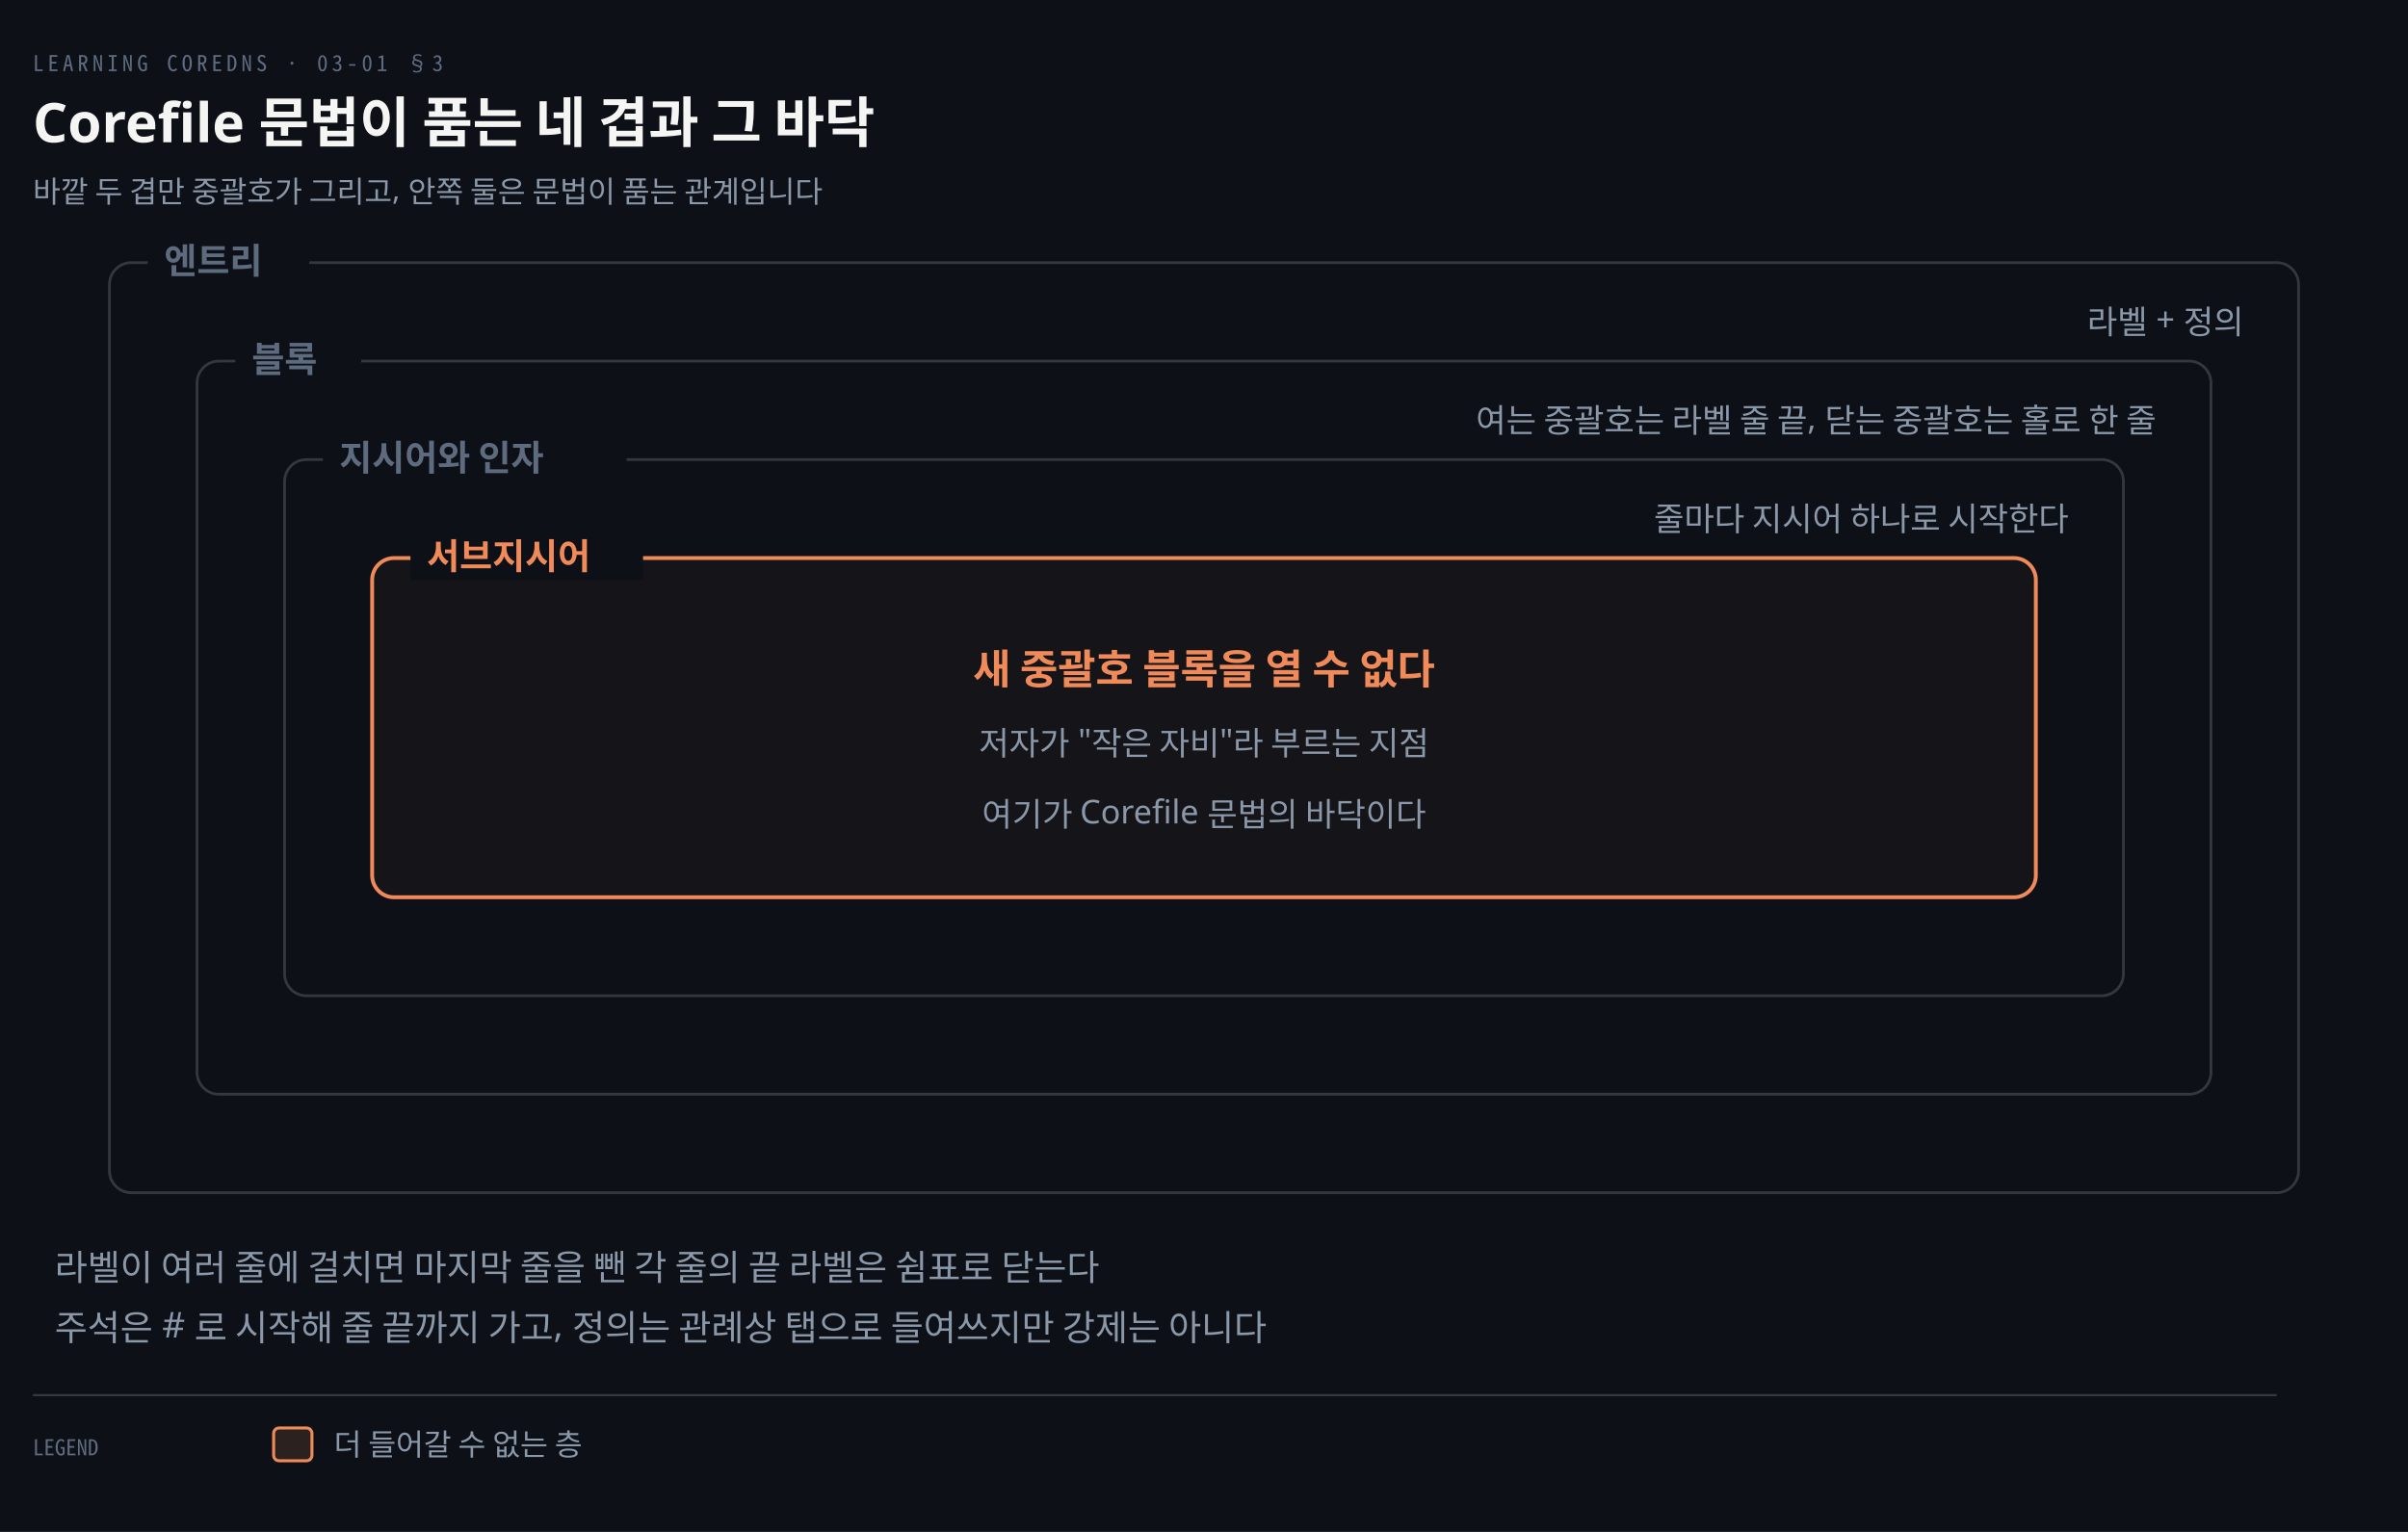
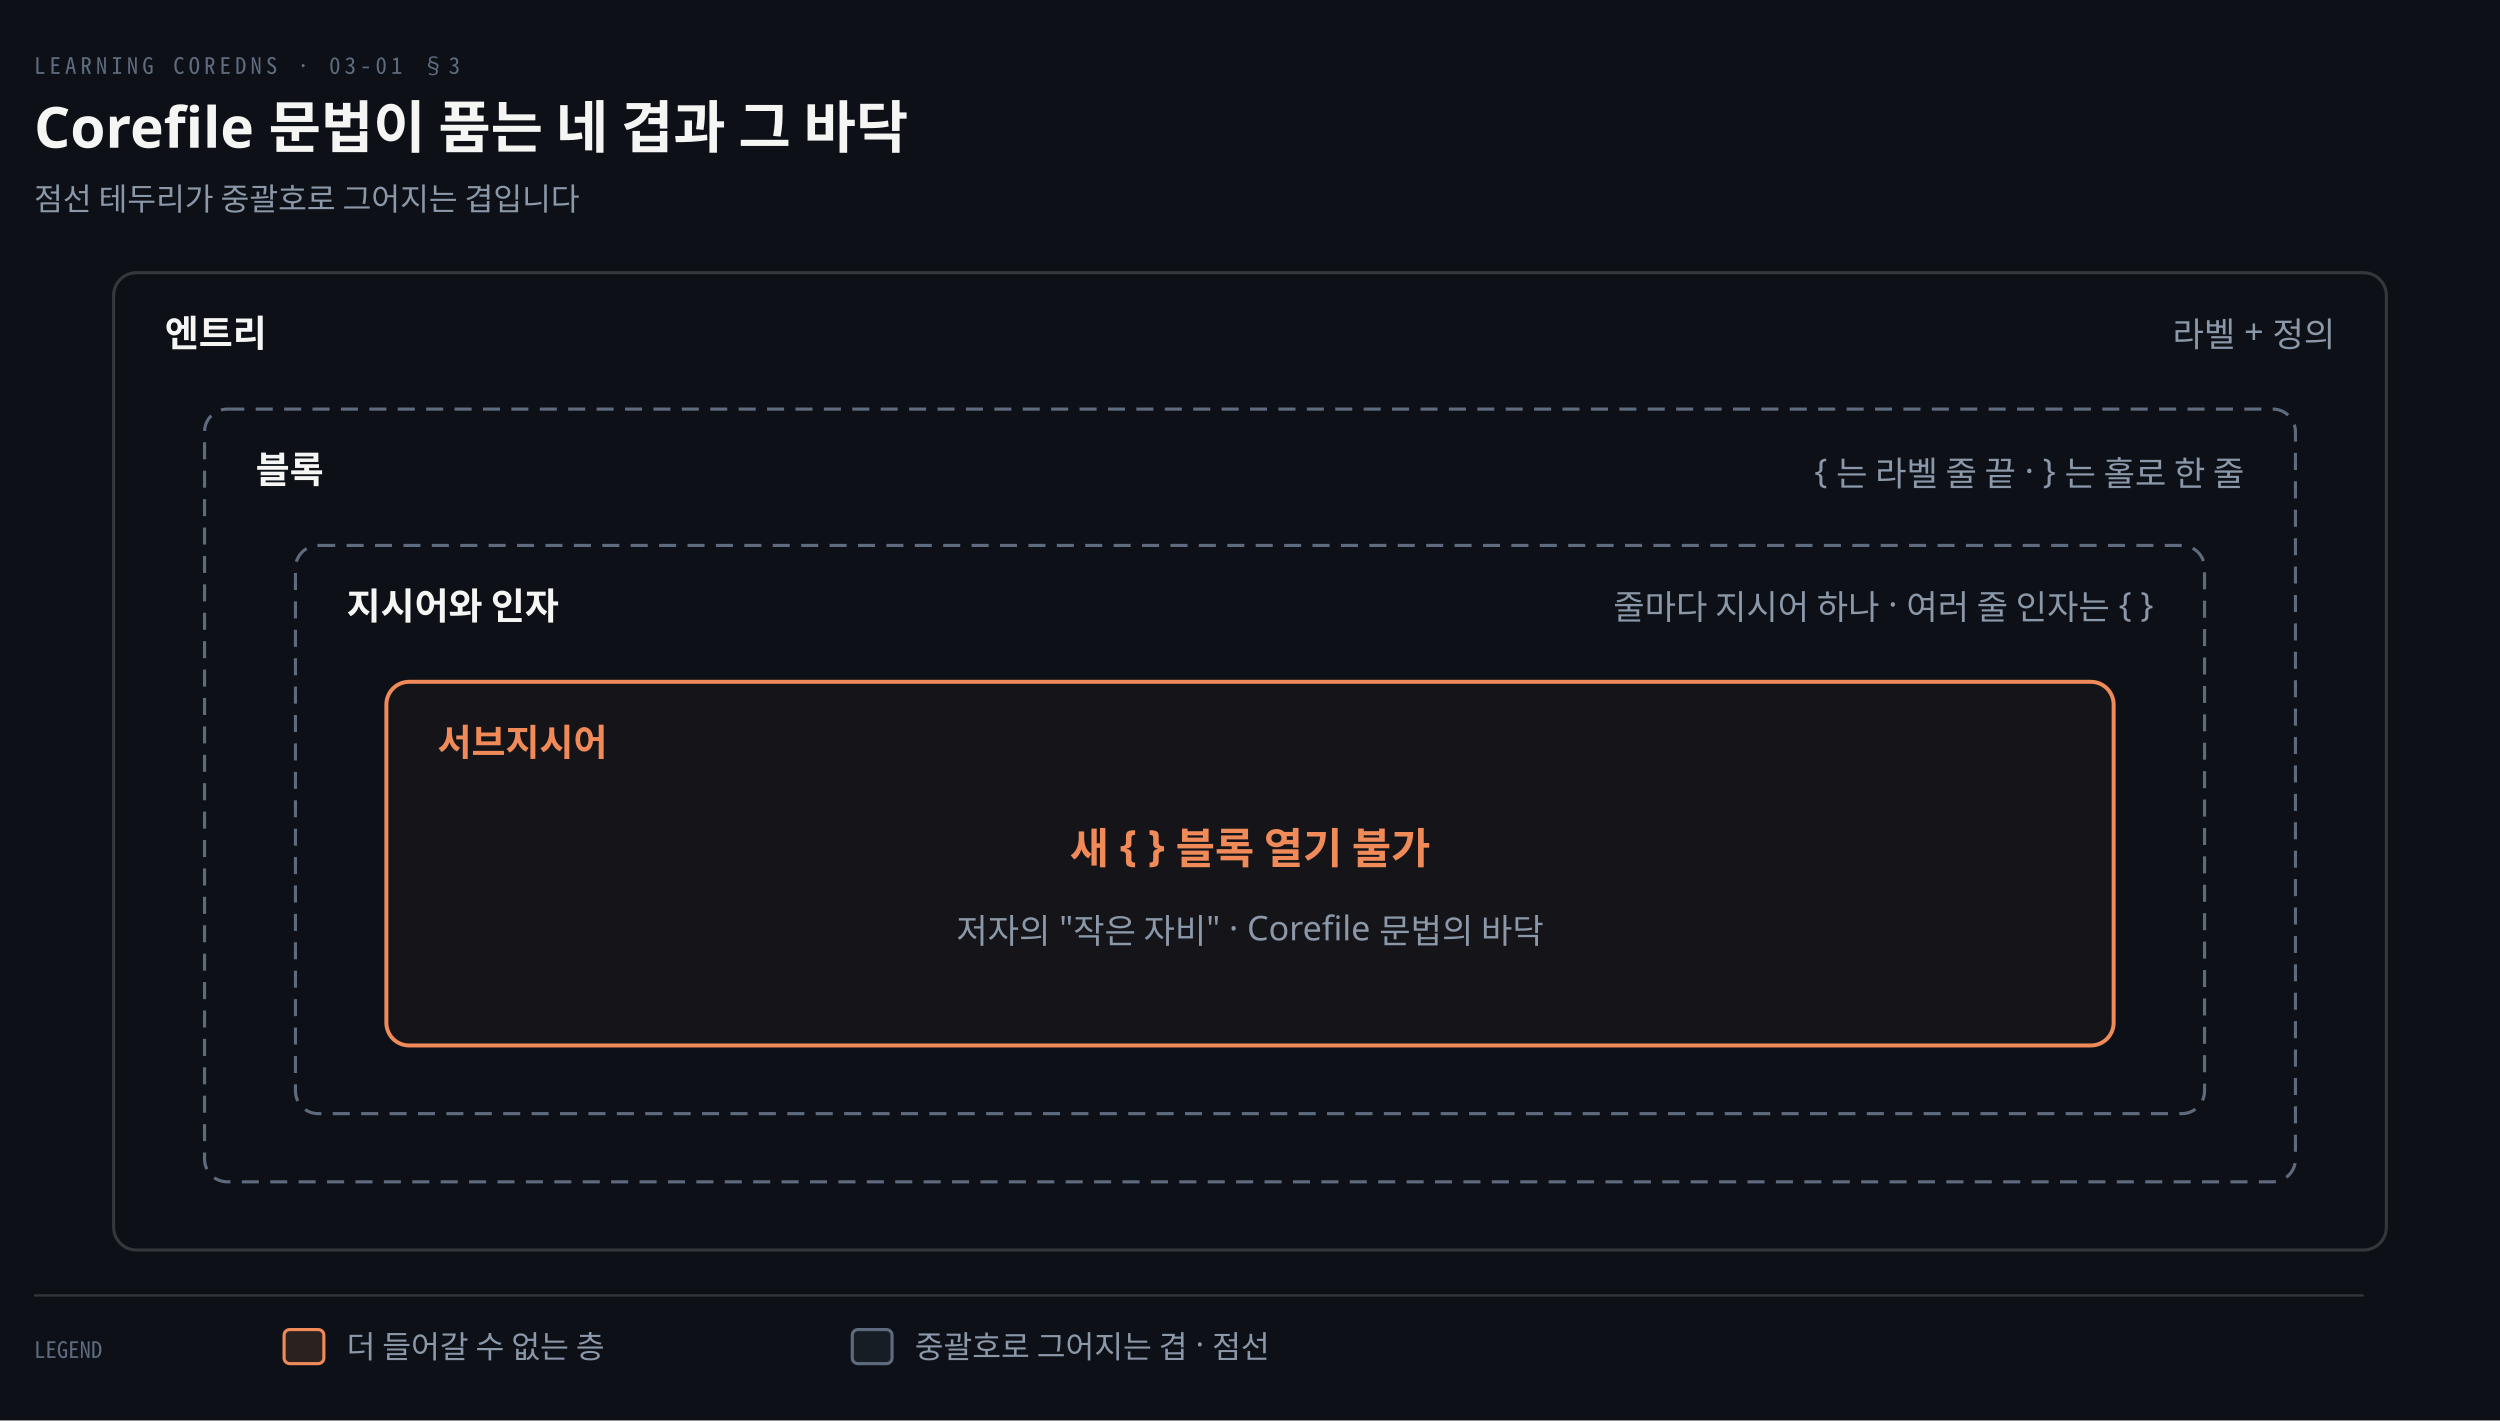
- <svg xmlns="http://www.w3.org/2000/svg" viewBox="0 0 880 560" width="100%" role="img" aria-labelledby="dt dd">
+ <svg xmlns="http://www.w3.org/2000/svg" viewBox="0 0 880 500" width="100%" role="img" aria-labelledby="dt dd">
  <defs>
    <marker id="ar" viewBox="0 0 8 8" refX="7" refY="4" markerWidth="6.5" markerHeight="6.5" orient="auto">
      <path d="M0 0 L8 4 L0 8 z" fill="#8B98A9" />
    </marker>
    <marker id="ok" viewBox="0 0 8 8" refX="7" refY="4" markerWidth="6.5" markerHeight="6.5" orient="auto">
      <path d="M0 0 L8 4 L0 8 z" fill="#3FB98C" />
    </marker>
    <marker id="warn" viewBox="0 0 8 8" refX="7" refY="4" markerWidth="6.5" markerHeight="6.5" orient="auto">
      <path d="M0 0 L8 4 L0 8 z" fill="#E3B341" />
    </marker>
    <marker id="bad" viewBox="0 0 8 8" refX="7" refY="4" markerWidth="6.5" markerHeight="6.5" orient="auto">
      <path d="M0 0 L8 4 L0 8 z" fill="#F0616D" />
    </marker>
    <marker id="info" viewBox="0 0 8 8" refX="7" refY="4" markerWidth="6.5" markerHeight="6.5" orient="auto">
      <path d="M0 0 L8 4 L0 8 z" fill="#6A95D8" />
    </marker>
    <marker id="acc" viewBox="0 0 8 8" refX="7" refY="4" markerWidth="6.5" markerHeight="6.5" orient="auto">
      <path d="M0 0 L8 4 L0 8 z" fill="#F08A59" />
    </marker>
    <marker id="soft" viewBox="0 0 8 8" refX="7" refY="4" markerWidth="6.5" markerHeight="6.5" orient="auto">
      <path d="M0 0 L8 4 L0 8 z" fill="#5E6B7E" />
    </marker>
  </defs>
-   <rect width="880" height="560" fill="#0D1117" />
+   <rect width="880" height="500" fill="#0D1117" />
  <text x="12" y="26" font-family="'Geist Mono','Noto Sans Mono CJK KR',monospace" font-size="8" letter-spacing="0.18em" fill="#5E6B7E">LEARNING COREDNS · 03-01 §3</text>
  <text x="12" y="52" font-family="'Geist','Apple SD Gothic Neo','Noto Sans KR','Malgun Gothic',sans-serif" font-size="20" font-weight="600" fill="#F5F5F3">Corefile 문법이 품는 네 겹과 그 바닥</text>
-   <text x="12" y="74" font-family="'Geist','Apple SD Gothic Neo','Noto Sans KR','Malgun Gothic',sans-serif" font-size="11" fill="#8B98A9">바깥 두 겹만 중괄호가 그리고, 안쪽 둘은 문법이 품는 관계입니다</text>
-   <rect x="40" y="96" width="800" height="340" rx="8" fill="#0D1117" stroke="rgba(191,192,192,0.22)" stroke-width="1.0" />
-   <rect x="54" y="88" width="59" height="16" fill="#0D1117" />
-   <text x="60" y="100" text-anchor="start" font-family="'Geist','Apple SD Gothic Neo','Noto Sans KR','Malgun Gothic',sans-serif" font-size="13" font-weight="600" fill="#5E6B7E">엔트리</text>
-   <text x="820" y="122" text-anchor="end" font-family="'Geist','Apple SD Gothic Neo','Noto Sans KR','Malgun Gothic',sans-serif" font-size="12" font-weight="400" fill="#8B98A9">라벨 + 정의</text>
-   <rect x="72" y="132" width="736" height="268" rx="8" fill="#0D1117" stroke="rgba(191,192,192,0.22)" stroke-width="1.0" />
-   <rect x="86" y="124" width="46" height="16" fill="#0D1117" />
-   <text x="92" y="136" text-anchor="start" font-family="'Geist','Apple SD Gothic Neo','Noto Sans KR','Malgun Gothic',sans-serif" font-size="13" font-weight="600" fill="#5E6B7E">블록</text>
-   <text x="788" y="158" text-anchor="end" font-family="'Geist','Apple SD Gothic Neo','Noto Sans KR','Malgun Gothic',sans-serif" font-size="12" font-weight="400" fill="#8B98A9">여는 중괄호는 라벨 줄 끝, 닫는 중괄호는 홀로 한 줄</text>
-   <rect x="104" y="168" width="672" height="196" rx="8" fill="#0D1117" stroke="rgba(191,192,192,0.22)" stroke-width="1.0" />
-   <rect x="118" y="160" width="111" height="16" fill="#0D1117" />
-   <text x="124" y="172" text-anchor="start" font-family="'Geist','Apple SD Gothic Neo','Noto Sans KR','Malgun Gothic',sans-serif" font-size="13" font-weight="600" fill="#5E6B7E">지시어와 인자</text>
-   <text x="756" y="194" text-anchor="end" font-family="'Geist','Apple SD Gothic Neo','Noto Sans KR','Malgun Gothic',sans-serif" font-size="12" font-weight="400" fill="#8B98A9">줄마다 지시어 하나로 시작한다</text>
-   <rect x="136" y="204" width="608" height="124" rx="8" fill="#F08A590A" stroke="#F08A59" stroke-width="1.4" />
-   <rect x="150" y="196" width="85" height="16" fill="#0D1117" />
-   <text x="156" y="208" text-anchor="start" font-family="'Geist','Apple SD Gothic Neo','Noto Sans KR','Malgun Gothic',sans-serif" font-size="13" font-weight="600" fill="#F08A59">서브지시어</text>
-   <text x="440" y="250" text-anchor="middle" font-family="'Geist','Apple SD Gothic Neo','Noto Sans KR','Malgun Gothic',sans-serif" font-size="15" font-weight="600" fill="#F08A59">새 중괄호 블록을 열 수 없다</text>
-   <text x="440" y="276" text-anchor="middle" font-family="'Geist','Apple SD Gothic Neo','Noto Sans KR','Malgun Gothic',sans-serif" font-size="12" font-weight="400" fill="#8B98A9">저자가 "작은 자비"라 부르는 지점</text>
-   <text x="440" y="302" text-anchor="middle" font-family="'Geist','Apple SD Gothic Neo','Noto Sans KR','Malgun Gothic',sans-serif" font-size="12" font-weight="400" fill="#8B98A9">여기가 Corefile 문법의 바닥이다</text>
-   <text x="20" y="468" text-anchor="start" font-family="'Geist','Apple SD Gothic Neo','Noto Sans KR','Malgun Gothic',sans-serif" font-size="13" font-weight="400" fill="#8B98A9">라벨이 여러 줄에 걸치면 마지막 줄을 뺀 각 줄의 끝 라벨은 쉼표로 닫는다</text>
-   <text x="20" y="490" text-anchor="start" font-family="'Geist','Apple SD Gothic Neo','Noto Sans KR','Malgun Gothic',sans-serif" font-size="13" font-weight="400" fill="#8B98A9">주석은 # 로 시작해 줄 끝까지 가고, 정의는 관례상 탭으로 들여쓰지만 강제는 아니다</text>
-   <line x1="12" y1="510" x2="832" y2="510" stroke="rgba(191,192,192,0.22)" stroke-width="0.8" />
-   <text x="12" y="532" text-anchor="start" font-family="'Geist Mono','Noto Sans Mono CJK KR',monospace" font-size="8" font-weight="400" fill="#5E6B7E">LEGEND</text>
-   <rect x="100" y="522" width="14" height="12" rx="2" fill="#F08A5922" stroke="#F08A59" stroke-width="1.1" />
-   <text x="122" y="532" text-anchor="start" font-family="'Geist','Apple SD Gothic Neo','Noto Sans KR','Malgun Gothic',sans-serif" font-size="11" font-weight="400" fill="#8B98A9">더 들어갈 수 없는 층</text>
+   <text x="12" y="74" font-family="'Geist','Apple SD Gothic Neo','Noto Sans KR','Malgun Gothic',sans-serif" font-size="11" fill="#8B98A9">점선 테두리가 중괄호로 그어지는 겹입니다</text>
+   <rect x="40" y="96" width="800" height="344" rx="8" fill="#0D1117" stroke="rgba(191,192,192,0.22)" stroke-width="1.1" />
+   <text x="58" y="122" text-anchor="start" font-family="'Geist','Apple SD Gothic Neo','Noto Sans KR','Malgun Gothic',sans-serif" font-size="13" font-weight="600" fill="#F5F5F3">엔트리</text>
+   <text x="822" y="122" text-anchor="end" font-family="'Geist','Apple SD Gothic Neo','Noto Sans KR','Malgun Gothic',sans-serif" font-size="12" font-weight="400" fill="#8B98A9">라벨 + 정의</text>
+   <rect x="72" y="144" width="736" height="272" rx="8" fill="#0D1117" stroke="#5E6B7E" stroke-width="1.1" stroke-dasharray="6 4" />
+   <text x="90" y="170" text-anchor="start" font-family="'Geist','Apple SD Gothic Neo','Noto Sans KR','Malgun Gothic',sans-serif" font-size="13" font-weight="600" fill="#F5F5F3">블록</text>
+   <text x="790" y="170" text-anchor="end" font-family="'Geist','Apple SD Gothic Neo','Noto Sans KR','Malgun Gothic',sans-serif" font-size="12" font-weight="400" fill="#8B98A9">{ 는 라벨 줄 끝 · } 는 홀로 한 줄</text>
+   <rect x="104" y="192" width="672" height="200" rx="8" fill="#0D1117" stroke="#5E6B7E" stroke-width="1.1" stroke-dasharray="6 4" />
+   <text x="122" y="218" text-anchor="start" font-family="'Geist','Apple SD Gothic Neo','Noto Sans KR','Malgun Gothic',sans-serif" font-size="13" font-weight="600" fill="#F5F5F3">지시어와 인자</text>
+   <text x="758" y="218" text-anchor="end" font-family="'Geist','Apple SD Gothic Neo','Noto Sans KR','Malgun Gothic',sans-serif" font-size="12" font-weight="400" fill="#8B98A9">줄마다 지시어 하나 · 여러 줄 인자는 { }</text>
+   <rect x="136" y="240" width="608" height="128" rx="8" fill="#F08A590A" stroke="#F08A59" stroke-width="1.4" />
+   <text x="154" y="266" text-anchor="start" font-family="'Geist','Apple SD Gothic Neo','Noto Sans KR','Malgun Gothic',sans-serif" font-size="13" font-weight="600" fill="#F08A59">서브지시어</text>
+   <text x="440" y="304" text-anchor="middle" font-family="'Geist','Apple SD Gothic Neo','Noto Sans KR','Malgun Gothic',sans-serif" font-size="15" font-weight="600" fill="#F08A59">새 { } 블록 열기 불가</text>
+   <text x="440" y="332" text-anchor="middle" font-family="'Geist','Apple SD Gothic Neo','Noto Sans KR','Malgun Gothic',sans-serif" font-size="12" font-weight="400" fill="#8B98A9">저자의 "작은 자비" · Corefile 문법의 바닥</text>
+   <line x1="12" y1="456" x2="832" y2="456" stroke="rgba(191,192,192,0.22)" stroke-width="0.8" />
+   <text x="12" y="478" text-anchor="start" font-family="'Geist Mono','Noto Sans Mono CJK KR',monospace" font-size="8" font-weight="400" fill="#5E6B7E">LEGEND</text>
+   <rect x="100" y="468" width="14" height="12" rx="2" fill="#F08A5922" stroke="#F08A59" stroke-width="1.1" />
+   <text x="122" y="478" text-anchor="start" font-family="'Geist','Apple SD Gothic Neo','Noto Sans KR','Malgun Gothic',sans-serif" font-size="11" font-weight="400" fill="#8B98A9">더 들어갈 수 없는 층</text>
+   <rect x="300" y="468" width="14" height="12" rx="2" fill="#5E6B7E22" stroke="#5E6B7E" stroke-width="1.1" />
+   <text x="322" y="478" text-anchor="start" font-family="'Geist','Apple SD Gothic Neo','Noto Sans KR','Malgun Gothic',sans-serif" font-size="11" font-weight="400" fill="#8B98A9">중괄호로 그어지는 겹 · 점선</text>
</svg>
